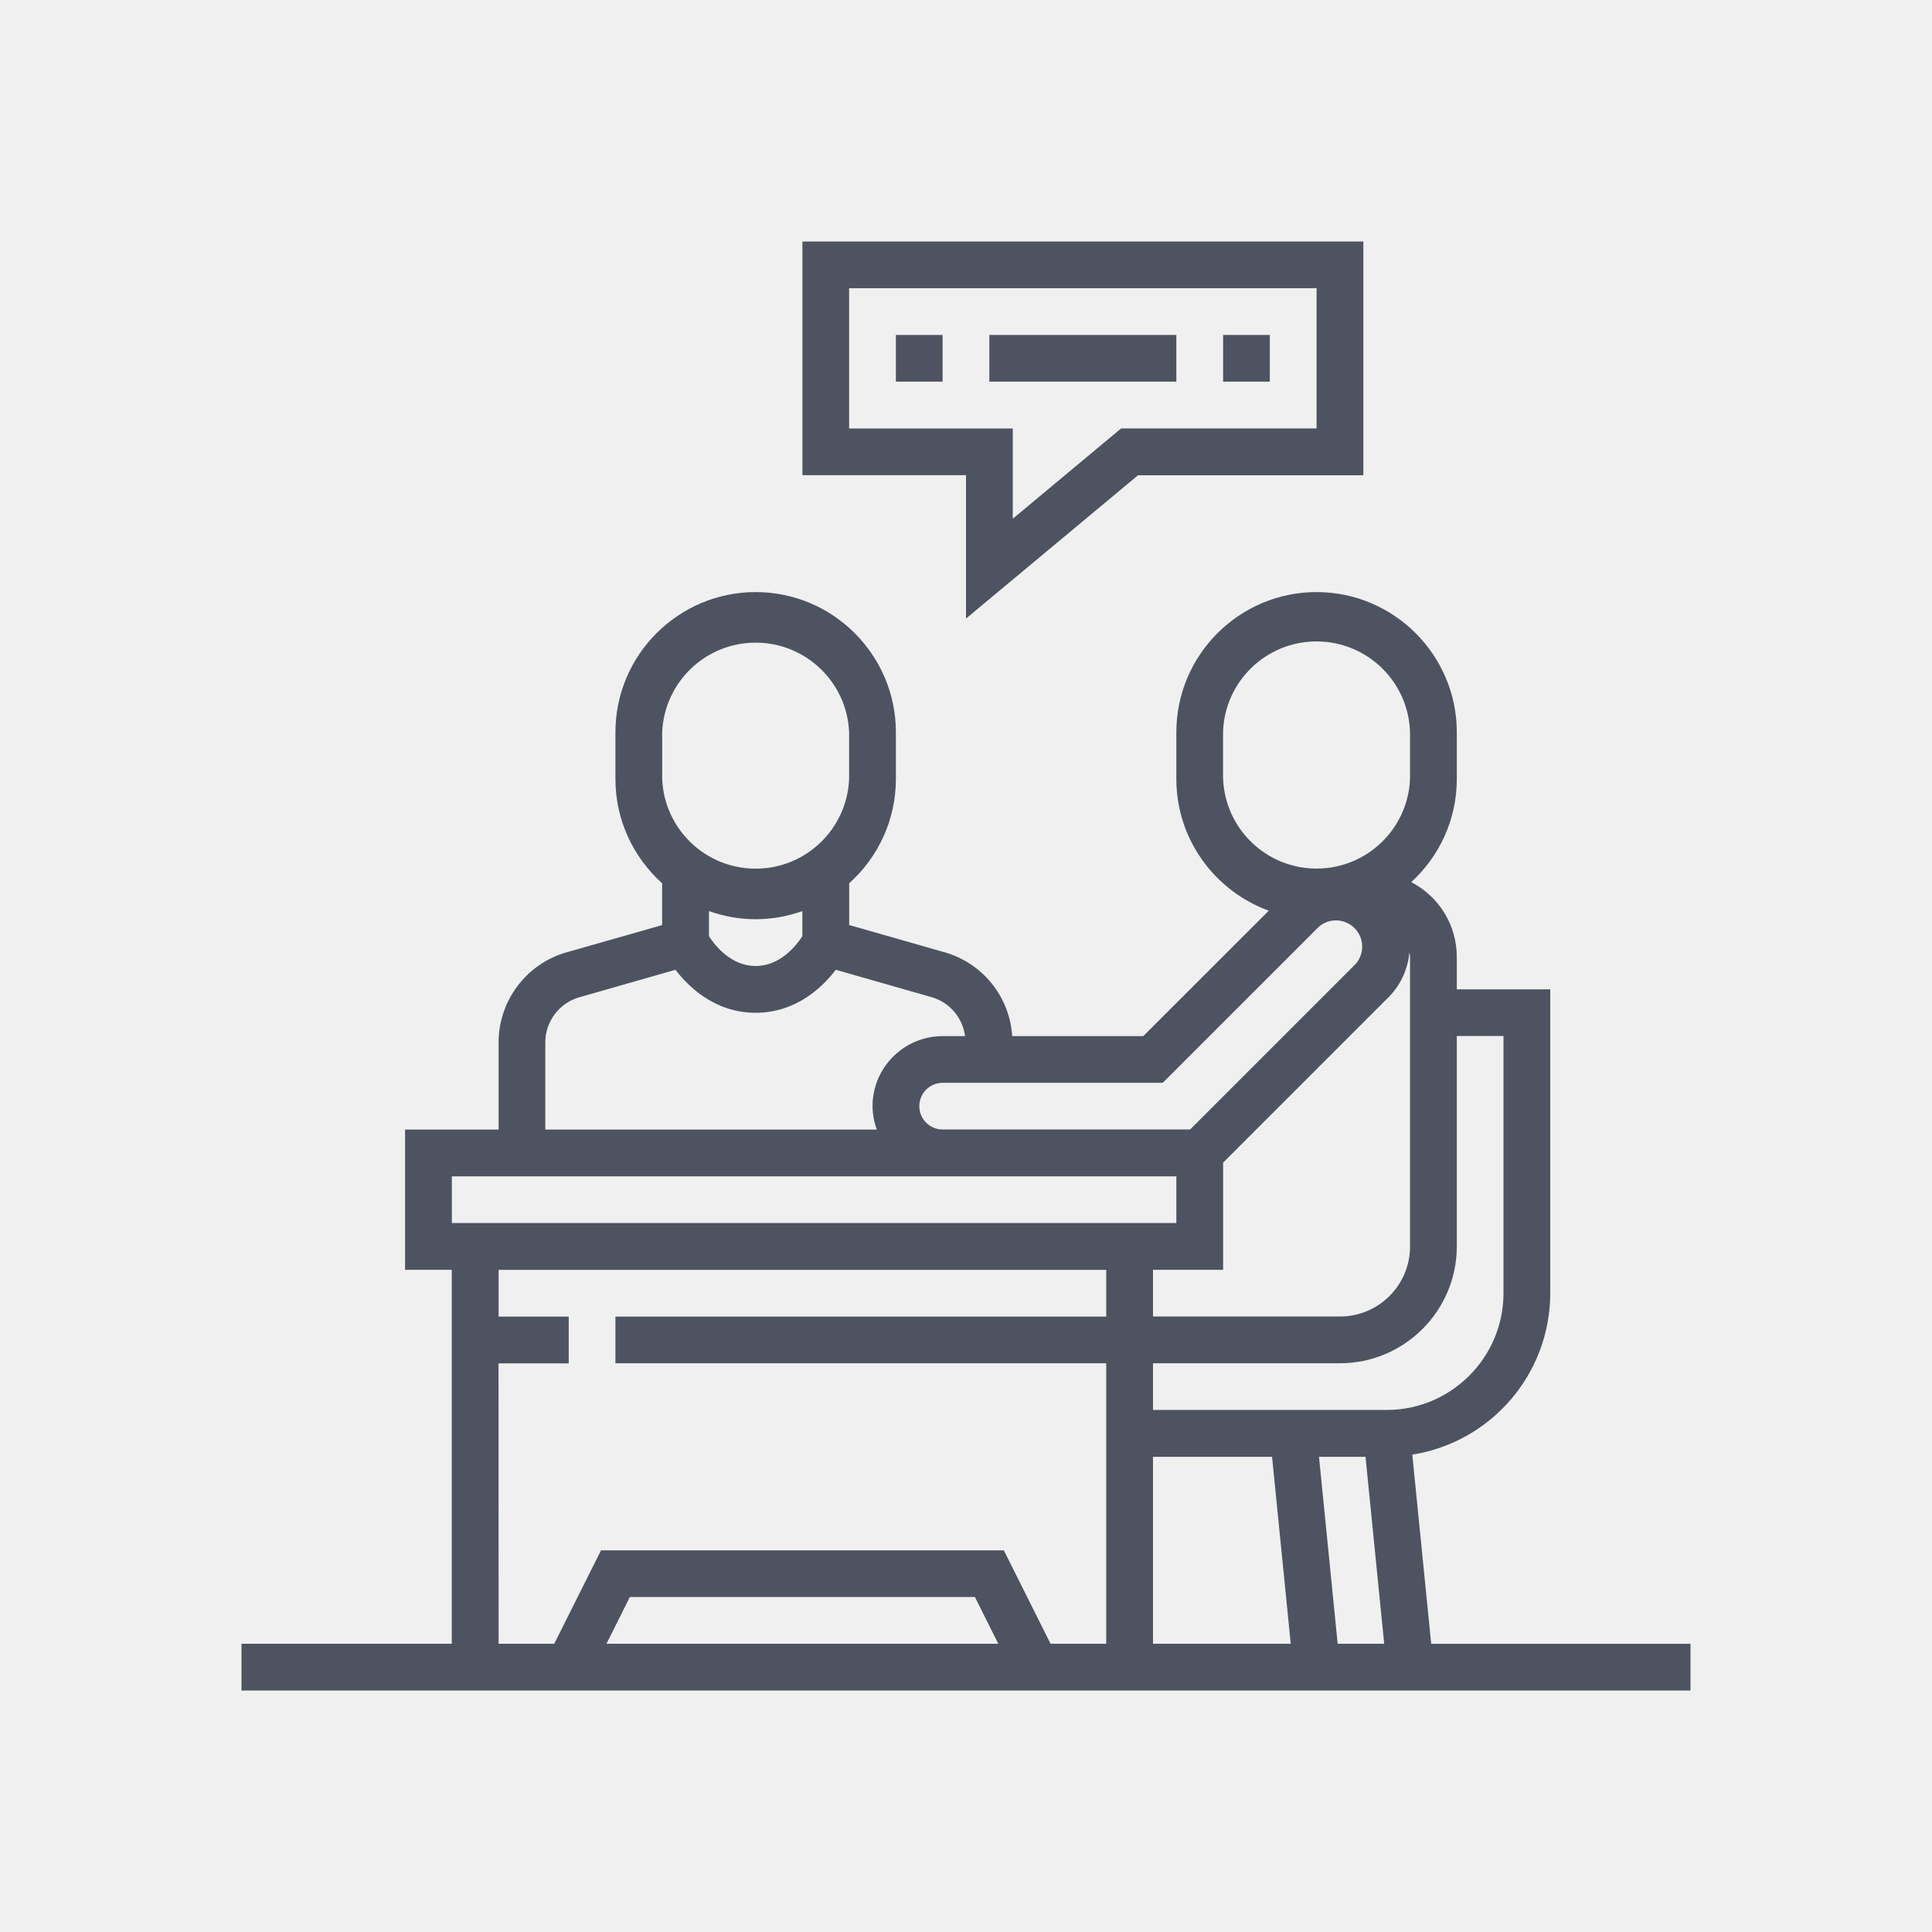
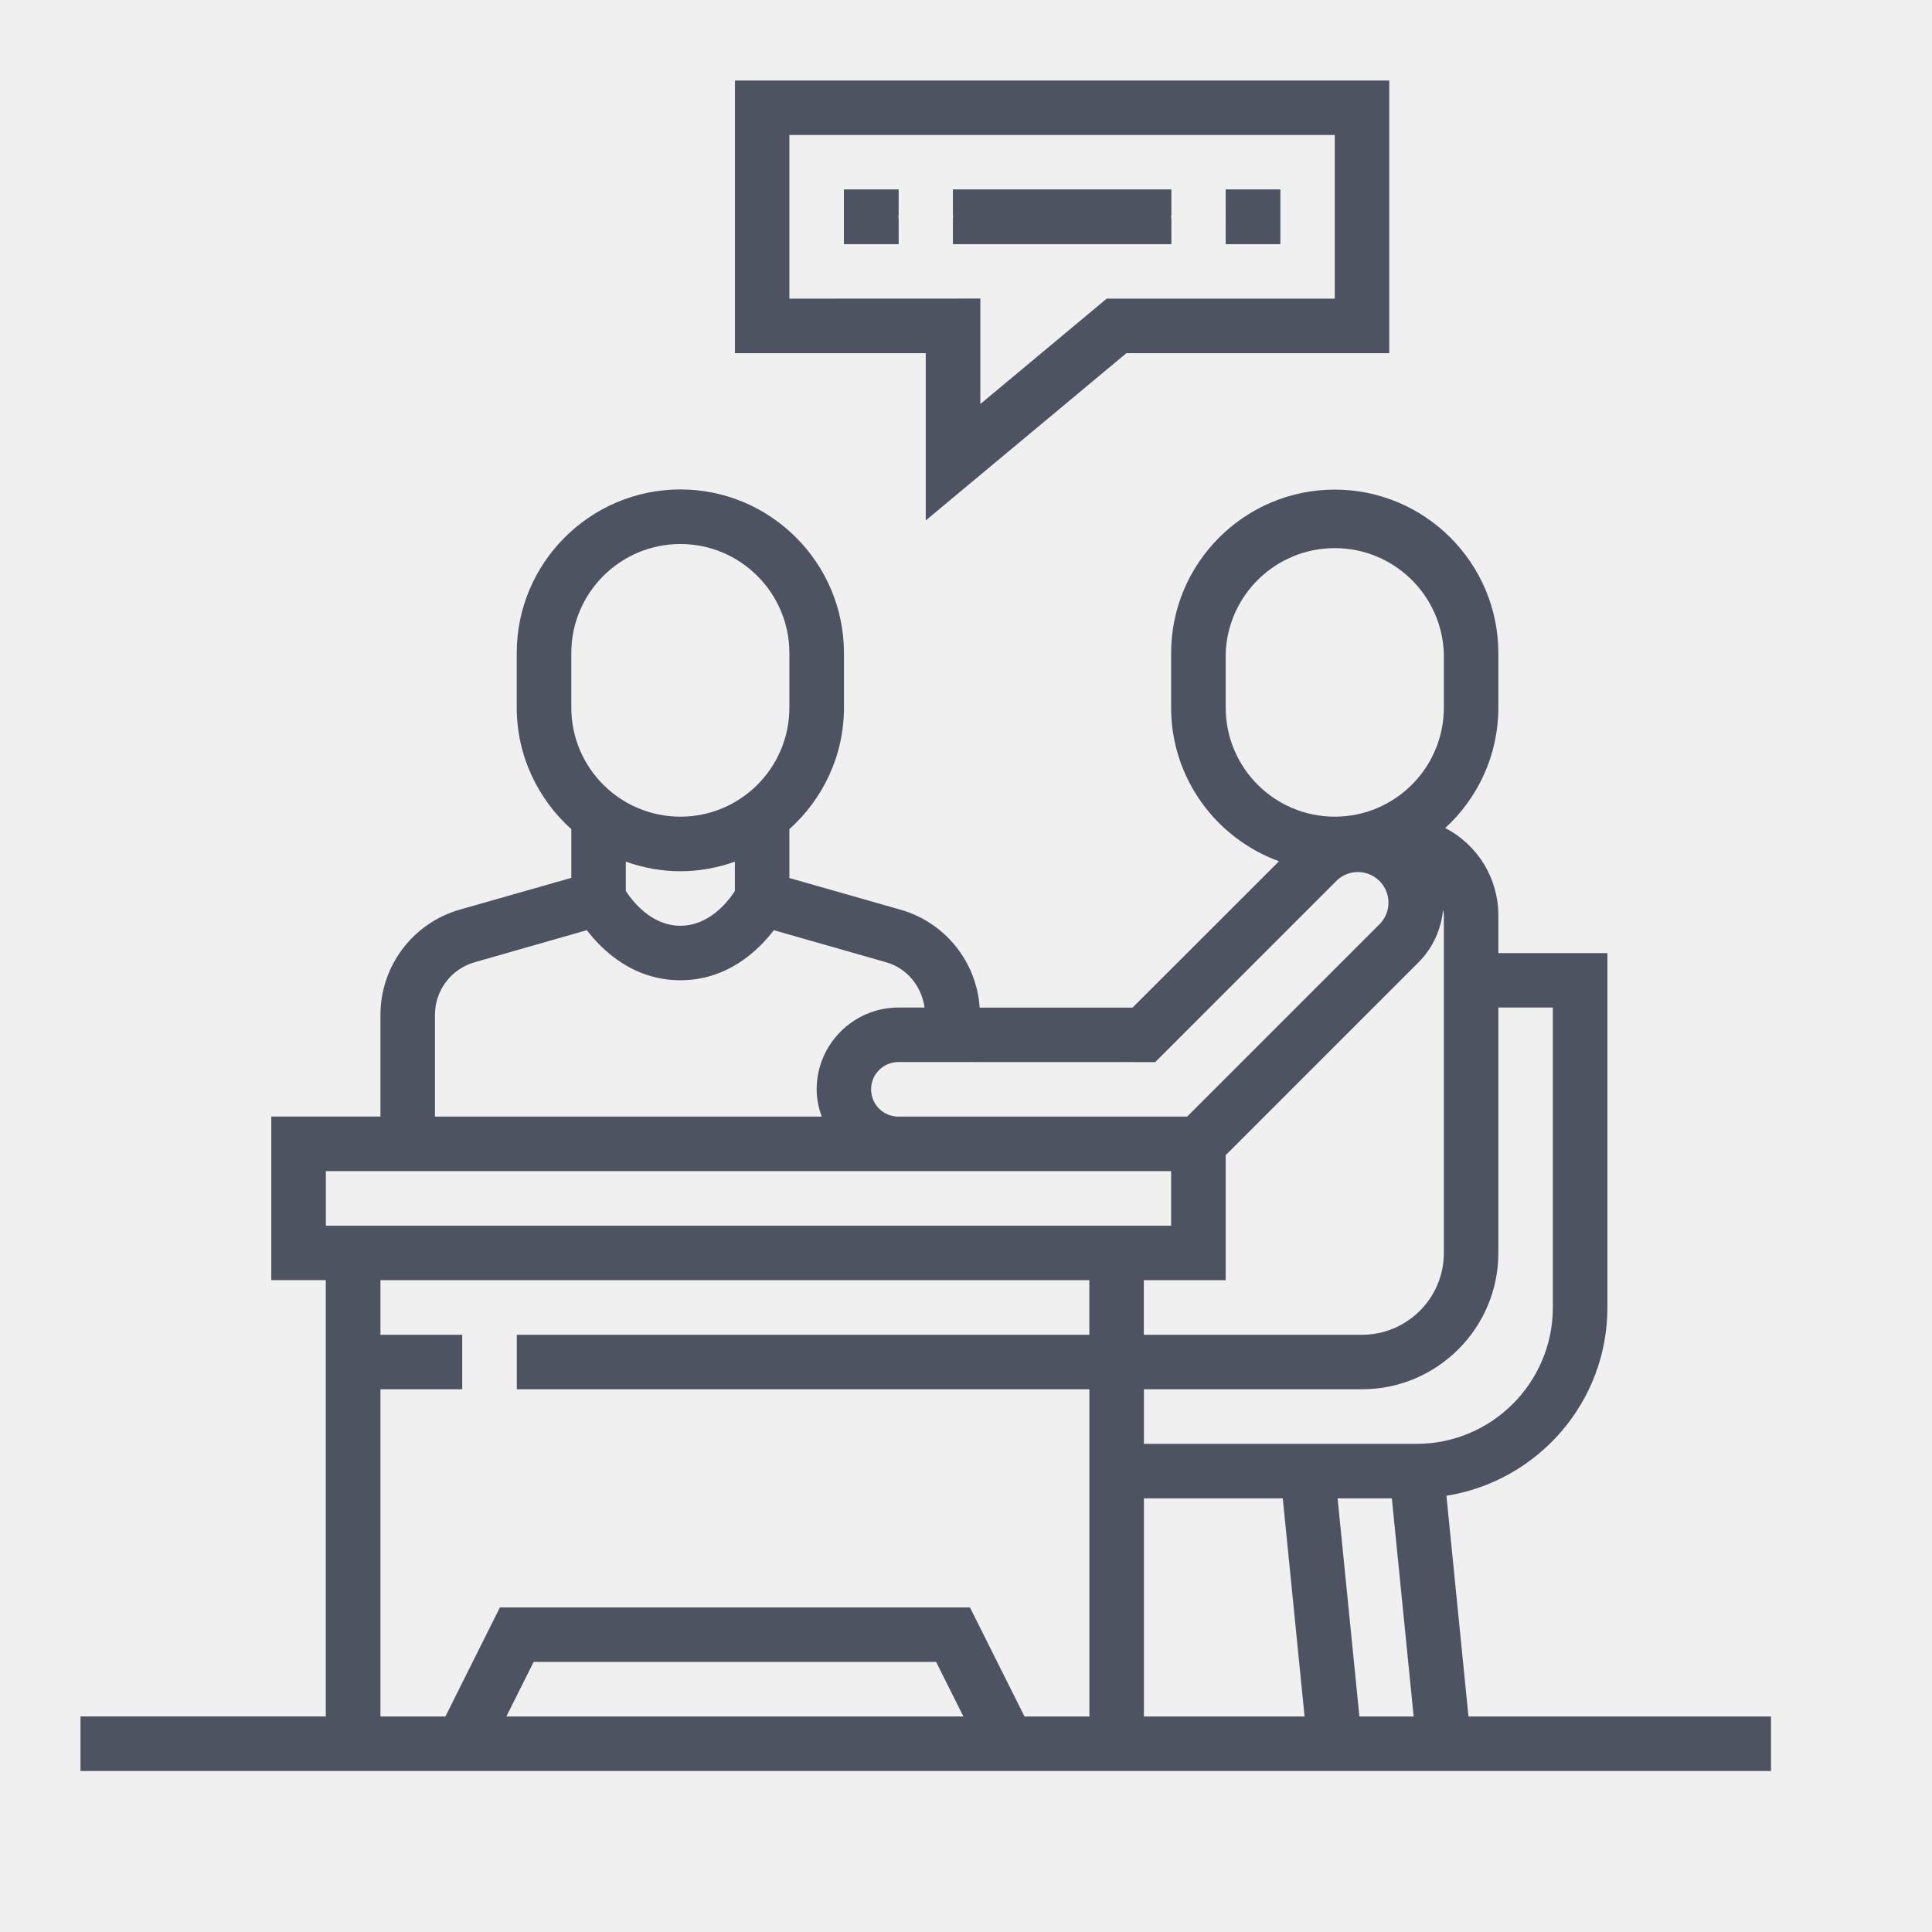
<svg xmlns="http://www.w3.org/2000/svg" width="24" height="24" fill="none">
-   <path fill="#4E5361" d="M11.129 4.161h.58v.58h-.58zm1.161 0h2.323v.58H12.29zm2.904 0h.58v.58h-.58z" />
-   <path fill="#4E5361" d="m12 7.684 2.137-1.78h2.799V3H9.968v2.903H12zm-1.452-2.361V3.58h5.807v1.742h-2.428l-1.346 1.122V5.323z" />
-   <path fill="#4E5361" d="m17.779 20.42-.235-2.35a2.034 2.034 0 0 0 1.714-2.006V12.29h-1.161v-.4c0-.396-.217-.75-.566-.932.347-.318.566-.774.566-1.28v-.581c0-.96-.782-1.742-1.742-1.742s-1.742.781-1.742 1.742v.58c0 .752.48 1.392 1.148 1.636l-1.559 1.558h-1.628a1.16 1.16 0 0 0-.835-1.04l-1.19-.34v-.519c.355-.319.58-.78.58-1.295v-.58c0-.96-.781-1.742-1.742-1.742-.96 0-1.742.781-1.742 1.742v.58c0 .515.225.976.58 1.295v.52l-1.19.339c-.495.141-.841.6-.841 1.116v1.085H5.032v1.742h.58v4.645H3V21h18v-.58zm-2.585-4.646v-1.331l2.057-2.057a.9.9 0 0 0 .257-.557c.002.02.008.04.008.06v3.595c0 .48-.39.87-.87.87h-2.323v-.58zm-.871 2.323h1.479l.232 2.322h-1.711zm2.062 0h.578l.232 2.322h-.578zm1.712-2.613V12.87h.58v3.193c0 .8-.65 1.452-1.451 1.452h-2.903v-.58h2.322c.8 0 1.452-.652 1.452-1.452m-2.904-5.807v-.58a1.162 1.162 0 0 1 2.323 0v.58a1.162 1.162 0 0 1-2.322 0m-.75 3.775 1.937-1.937a.326.326 0 0 1 .46.46l-2.057 2.057H11.71a.29.29 0 0 1 0-.58zM8.226 9.097a1.162 1.162 0 0 1 2.322 0v.58a1.162 1.162 0 0 1-2.322 0zm1.161 2.322c.204 0 .399-.037.58-.101v.312c-.071.11-.271.37-.58.37s-.509-.26-.58-.37v-.312c.181.064.376.101.58.101m-2.613 1.528c0-.258.174-.487.421-.558l1.196-.342c.169.22.496.534.996.534s.827-.314.996-.534l1.196.342a.58.58 0 0 1 .409.482h-.278c-.48 0-.871.39-.871.87q.002.154.053.291H6.774zm-1.161 1.666h9v.58h-9zm.58 2.323h.872v-.581h-.871v-.58h7.548v.58H7.645v.58h6.097v3.484h-.692l-.58-1.16H7.466l-.581 1.16h-.691zm6.208 3.483H7.534l.29-.58h4.287z" />
+   <mask id="a" fill="#fff">
+     <path d="M10.484 2.355h.677v.677h-.677zm1.355 0h2.71v.677h-2.71zm3.387 0h.677v.677h-.677z" />
+     <path d="m11.5 6.465 2.493-2.078h3.265V1H9.13v3.387h2.37zM9.806 3.71V1.677h6.775V3.71h-2.833l-1.57 1.309v-1.31z" />
+     <path d="m18.242 21.323-.274-2.742c1.131-.18 2-1.158 2-2.34V11.84h-1.355v-.468c0-.46-.253-.874-.66-1.086.405-.372.66-.903.66-1.495v-.677c0-1.12-.912-2.032-2.032-2.032s-2.033.911-2.033 2.032v.677c0 .877.56 1.624 1.34 1.908l-1.819 1.818H12.17a1.36 1.36 0 0 0-.975-1.214l-1.389-.396V10.3c.415-.372.678-.91.678-1.51v-.678c0-1.12-.912-2.032-2.032-2.032s-2.033.911-2.033 2.032v.677c0 .6.263 1.138.678 1.511v.605l-1.389.396a1.36 1.36 0 0 0-.982 1.303v1.266H3.37v2.032h.677v5.42H1V22h21v-.677zm-3.016-5.42V14.35l2.4-2.4a1.06 1.06 0 0 0 .3-.65c.003.024.01.046.01.07v4.195c0 .56-.456 1.016-1.017 1.016h-2.71v-.678zm-1.016 2.71h1.725l.271 2.71H14.21zm2.406 0h.674l.271 2.71h-.674zm1.997-3.048v-3.049h.677v3.726c0 .934-.76 1.694-1.693 1.694H14.21v-.678h2.71c.933 0 1.693-.76 1.693-1.693M15.226 8.79v-.677a1.356 1.356 0 0 1 2.71 0v.677c0 .748-.608 1.355-1.355 1.355a1.356 1.356 0 0 1-1.355-1.355m-.876 4.404 2.26-2.26a.38.38 0 0 1 .537.537l-2.4 2.4H11.16a.339.339 0 0 1 0-.678zM7.097 8.113c0-.747.607-1.355 1.355-1.355.747 0 1.354.608 1.354 1.355v.677c0 .748-.607 1.355-1.354 1.355A1.356 1.356 0 0 1 7.097 8.79zm1.355 2.71c.237 0 .465-.044.677-.119v.364c-.084.13-.317.432-.677.432s-.594-.303-.678-.432v-.364c.213.075.44.119.678.119m-3.049 1.782a.68.68 0 0 1 .491-.651l1.396-.399c.196.256.579.622 1.162.622s.965-.366 1.161-.622l1.396.399c.26.074.44.3.476.562h-.324c-.56 0-1.016.456-1.016 1.016 0 .12.024.232.063.339H5.403zm-1.355 1.943h10.5v.678h-10.5zm.678 2.71h1.016v-.677H4.726v-.678h8.806v.678H6.42v.677h7.113v4.065h-.806l-.678-1.355H6.21l-.677 1.355h-.807zm7.242 4.065H6.29l.339-.678h5z" />
+   </mask>
+   <path stroke="#4E5361" stroke-width="2" d="M10.484 2.355h.677v.677h-.677zm1.355 0h2.71v.677h-2.71zm3.387 0h.677v.677h-.677z" mask="url(#a)" />
+   <path stroke="#4E5361" stroke-width="2" d="m11.5 6.465 2.493-2.078h3.265V1H9.13v3.387h2.37zM9.806 3.71V1.677h6.775V3.71h-2.833l-1.57 1.309v-1.31z" mask="url(#a)" />
+   <path stroke="#4E5361" stroke-width="2" d="m18.242 21.323-.274-2.742c1.131-.18 2-1.158 2-2.34V11.84h-1.355v-.468c0-.46-.253-.874-.66-1.086.405-.372.66-.903.66-1.495v-.677c0-1.12-.912-2.032-2.032-2.032s-2.033.911-2.033 2.032v.677c0 .877.56 1.624 1.34 1.908l-1.819 1.818H12.17a1.36 1.36 0 0 0-.975-1.214l-1.389-.396V10.3c.415-.372.678-.91.678-1.51v-.678c0-1.12-.912-2.032-2.032-2.032s-2.033.911-2.033 2.032v.677c0 .6.263 1.138.678 1.511v.605l-1.389.396a1.36 1.36 0 0 0-.982 1.303v1.266H3.37v2.032h.677v5.42H1V22h21v-.677zm-3.016-5.42V14.35l2.4-2.4a1.06 1.06 0 0 0 .3-.65c.003.024.01.046.01.07v4.195c0 .56-.456 1.016-1.017 1.016h-2.71v-.678zm-1.016 2.71h1.725l.271 2.71H14.21zm2.406 0h.674l.271 2.71h-.674zm1.997-3.048v-3.049h.677v3.726c0 .934-.76 1.694-1.693 1.694H14.21v-.678h2.71c.933 0 1.693-.76 1.693-1.693ZM15.226 8.79v-.677a1.356 1.356 0 0 1 2.71 0v.677c0 .748-.608 1.355-1.355 1.355a1.356 1.356 0 0 1-1.355-1.355Zm-.876 4.404 2.26-2.26a.38.38 0 0 1 .537.537l-2.4 2.4H11.16a.339.339 0 0 1 0-.678zM7.097 8.113c0-.747.607-1.355 1.355-1.355.747 0 1.354.608 1.354 1.355v.677c0 .748-.607 1.355-1.354 1.355A1.356 1.356 0 0 1 7.097 8.79zm1.355 2.71c.237 0 .465-.044.677-.119v.364c-.084.13-.317.432-.677.432s-.594-.303-.678-.432v-.364c.213.075.44.119.678.119Zm-3.049 1.782a.68.68 0 0 1 .491-.651l1.396-.399c.196.256.579.622 1.162.622s.965-.366 1.161-.622l1.396.399c.26.074.44.3.476.562h-.324c-.56 0-1.016.456-1.016 1.016 0 .12.024.232.063.339H5.403zm-1.355 1.943h10.5v.678h-10.5zm.678 2.71h1.016v-.677H4.726v-.678h8.806v.678H6.42v.677h7.113v4.065h-.806l-.678-1.355H6.21l-.677 1.355h-.807zm7.242 4.065H6.29l.339-.678h5z" mask="url(#a)" />
</svg>
